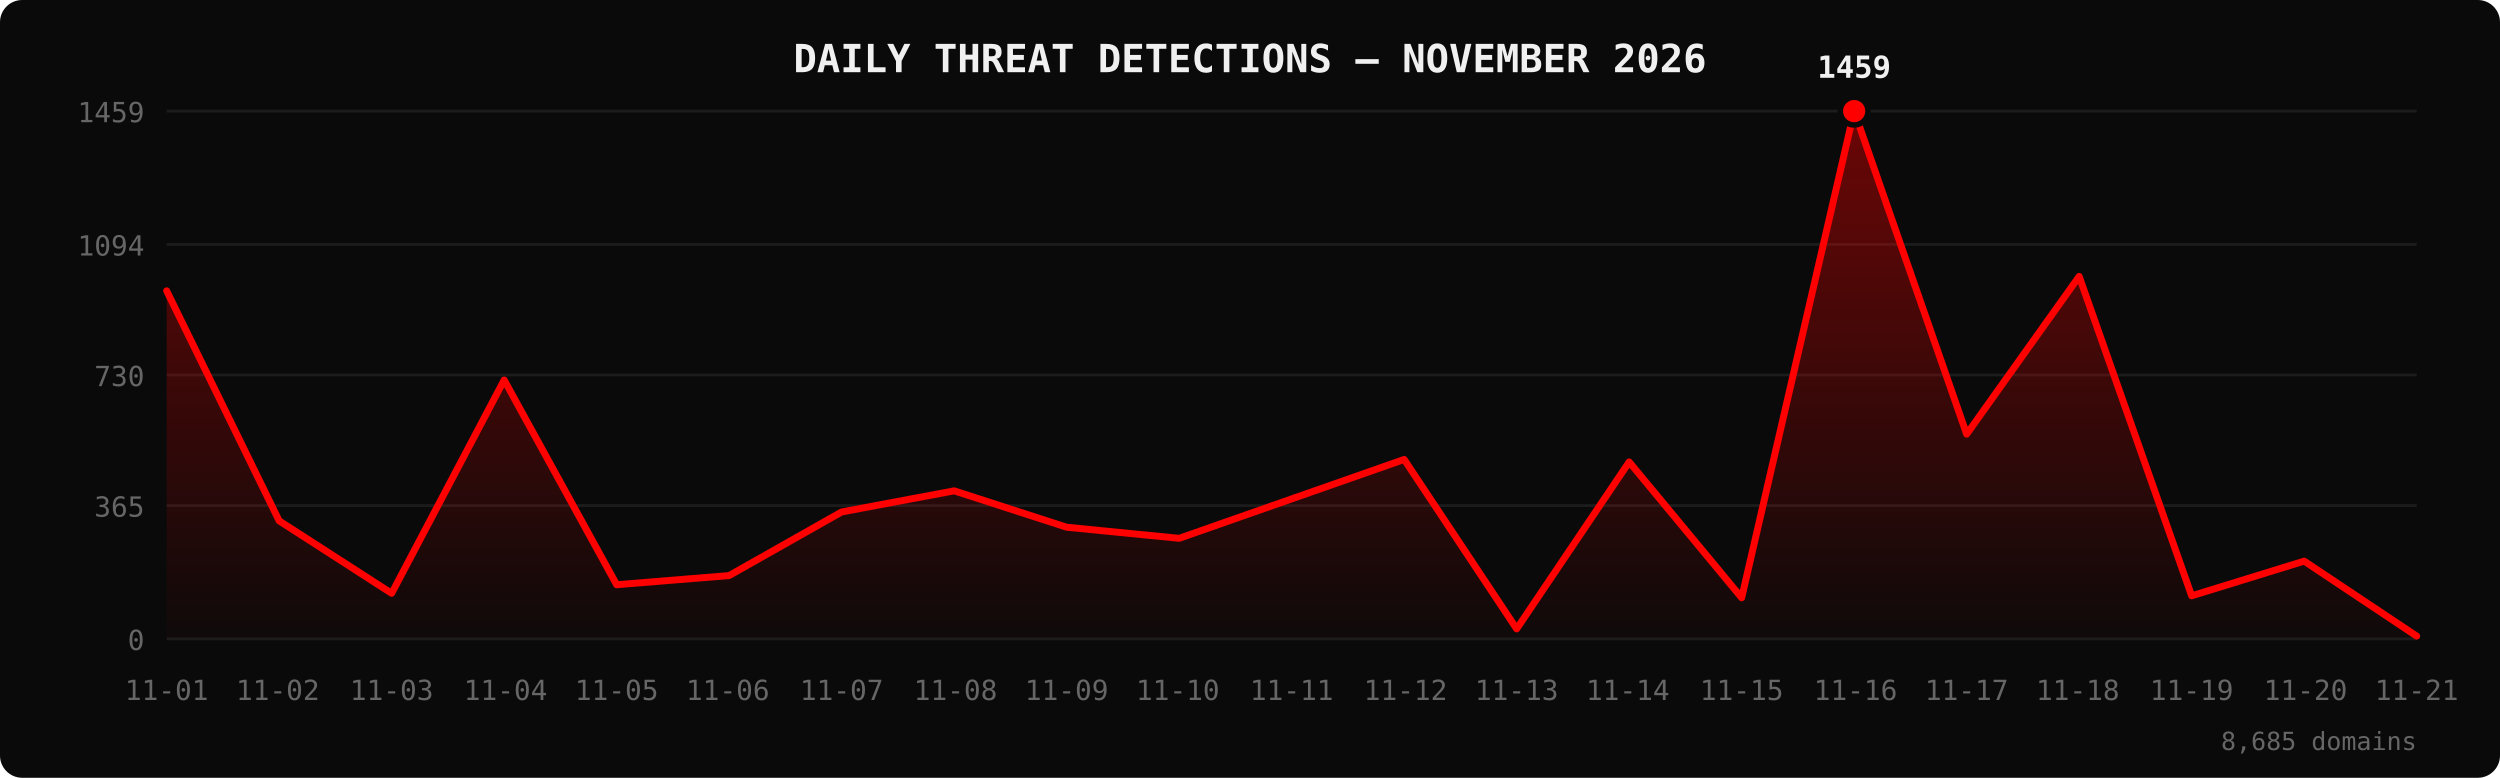
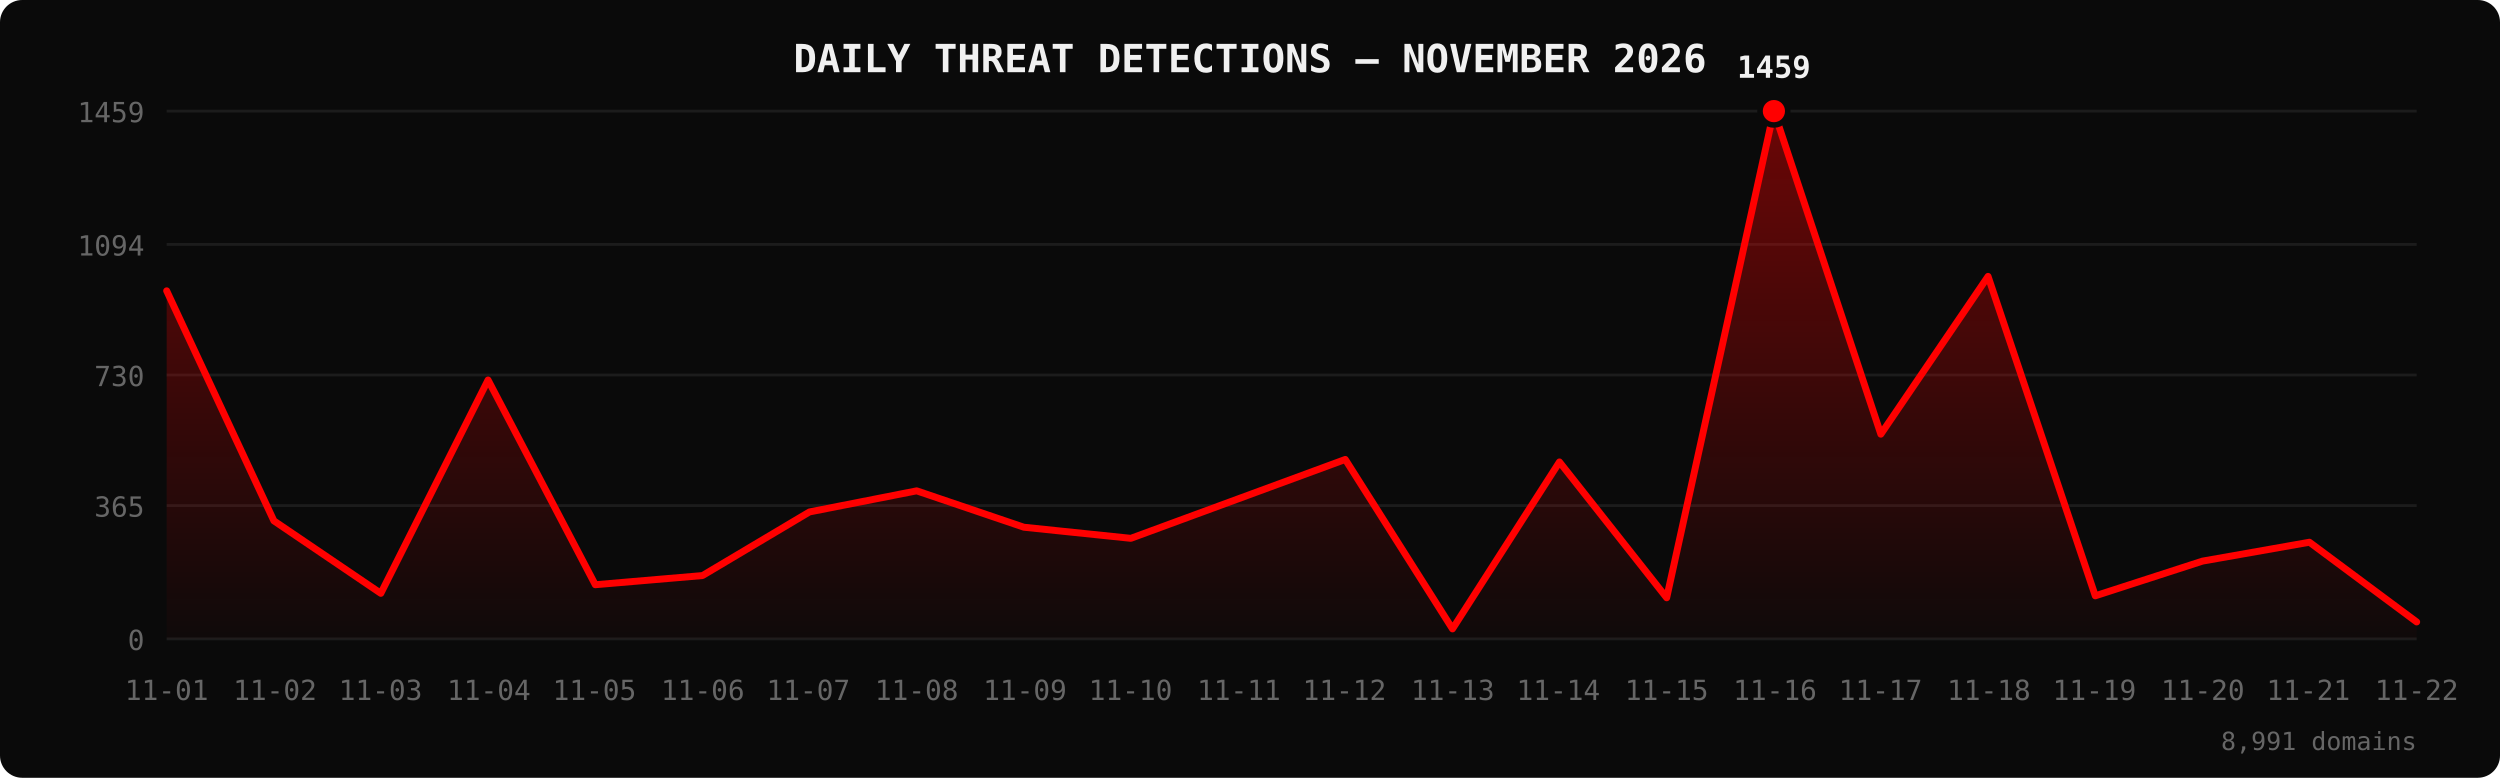
<svg xmlns="http://www.w3.org/2000/svg" width="900" height="280" viewBox="0 0 900 280">
  <rect width="900" height="280" rx="8" fill="#0A0A0A" />
  <text x="450" y="26" fill="#F0F0F0" font-size="14" text-anchor="middle" font-family="monospace" font-weight="bold">DAILY THREAT DETECTIONS — NOVEMBER 2026</text>
  <line x1="60" y1="230" x2="870" y2="230" stroke="#1C1C1C" stroke-width="1" />
  <text x="52" y="234" fill="#666" font-size="10" text-anchor="end" font-family="monospace">0</text>
  <line x1="60" y1="182" x2="870" y2="182" stroke="#1C1C1C" stroke-width="1" />
  <text x="52" y="186" fill="#666" font-size="10" text-anchor="end" font-family="monospace">365</text>
  <line x1="60" y1="135" x2="870" y2="135" stroke="#1C1C1C" stroke-width="1" />
  <text x="52" y="139" fill="#666" font-size="10" text-anchor="end" font-family="monospace">730</text>
  <line x1="60" y1="88" x2="870" y2="88" stroke="#1C1C1C" stroke-width="1" />
  <text x="52" y="92" fill="#666" font-size="10" text-anchor="end" font-family="monospace">1094</text>
  <line x1="60" y1="40" x2="870" y2="40" stroke="#1C1C1C" stroke-width="1" />
  <text x="52" y="44" fill="#666" font-size="10" text-anchor="end" font-family="monospace">1459</text>
  <defs>
    <linearGradient id="areaGrad" x1="0" y1="0" x2="0" y2="1">
      <stop offset="0%" stop-color="#FF0000" stop-opacity="0.4" />
      <stop offset="100%" stop-color="#FF0000" stop-opacity="0.02" />
    </linearGradient>
  </defs>
-   <path d="M60.0,230 L60.0,104.7 L100.5,187.5 L141.0,213.6 L181.5,136.8 L222.0,210.5 L262.5,207.2 L303.0,184.3 L343.5,176.7 L384.0,189.8 L424.5,193.8 L465.0,179.6 L505.5,165.4 L546.0,226.4 L586.5,166.3 L627.0,215.2 L667.5,40.0 L708.0,156.3 L748.5,99.5 L789.0,214.5 L829.5,202.0 L870.0,229.0 L870.0,230 Z" fill="url(#areaGrad)" />
-   <polyline points="60.0,104.7 100.5,187.5 141.0,213.6 181.5,136.8 222.0,210.5 262.5,207.2 303.0,184.3 343.5,176.7 384.0,189.8 424.5,193.8 465.0,179.6 505.5,165.4 546.0,226.4 586.5,166.3 627.0,215.2 667.5,40.0 708.0,156.3 748.5,99.5 789.0,214.5 829.5,202.0 870.0,229.0" fill="none" stroke="#FF0000" stroke-width="2.5" stroke-linejoin="round" stroke-linecap="round" />
-   <circle cx="667.5" cy="40.0" r="5" fill="#FF0000" stroke="#0A0A0A" stroke-width="2" />
-   <text x="667.5" y="28.0" fill="#F0F0F0" font-size="11" text-anchor="middle" font-family="monospace" font-weight="bold">1459</text>
+   <path d="M60.0,230 L60.0,104.7 L98.6,187.5 L137.1,213.6 L175.7,136.8 L214.3,210.5 L252.9,207.2 L291.4,184.3 L330.0,176.7 L368.6,189.8 L407.1,193.8 L445.7,179.6 L484.3,165.4 L522.9,226.4 L561.4,166.3 L600.0,215.2 L638.6,40.0 L677.1,156.3 L715.7,99.5 L754.3,214.5 L792.9,202.0 L831.4,195.2 L870.0,223.9 L870.0,230 Z" fill="url(#areaGrad)" />
+   <polyline points="60.0,104.7 98.6,187.5 137.1,213.6 175.7,136.8 214.3,210.5 252.9,207.2 291.4,184.3 330.0,176.7 368.6,189.8 407.1,193.8 445.7,179.6 484.3,165.4 522.9,226.4 561.4,166.3 600.0,215.2 638.6,40.0 677.1,156.3 715.7,99.5 754.3,214.5 792.9,202.0 831.4,195.2 870.0,223.9" fill="none" stroke="#FF0000" stroke-width="2.5" stroke-linejoin="round" stroke-linecap="round" />
+   <circle cx="638.6" cy="40.0" r="5" fill="#FF0000" stroke="#0A0A0A" stroke-width="2" />
+   <text x="638.6" y="28.0" fill="#F0F0F0" font-size="11" text-anchor="middle" font-family="monospace" font-weight="bold">1459</text>
  <text x="60" y="252" fill="#666" font-size="10" text-anchor="middle" font-family="monospace">11-01</text>
-   <text x="100" y="252" fill="#666" font-size="10" text-anchor="middle" font-family="monospace">11-02</text>
-   <text x="141" y="252" fill="#666" font-size="10" text-anchor="middle" font-family="monospace">11-03</text>
-   <text x="182" y="252" fill="#666" font-size="10" text-anchor="middle" font-family="monospace">11-04</text>
-   <text x="222" y="252" fill="#666" font-size="10" text-anchor="middle" font-family="monospace">11-05</text>
-   <text x="262" y="252" fill="#666" font-size="10" text-anchor="middle" font-family="monospace">11-06</text>
-   <text x="303" y="252" fill="#666" font-size="10" text-anchor="middle" font-family="monospace">11-07</text>
-   <text x="344" y="252" fill="#666" font-size="10" text-anchor="middle" font-family="monospace">11-08</text>
-   <text x="384" y="252" fill="#666" font-size="10" text-anchor="middle" font-family="monospace">11-09</text>
-   <text x="424" y="252" fill="#666" font-size="10" text-anchor="middle" font-family="monospace">11-10</text>
-   <text x="465" y="252" fill="#666" font-size="10" text-anchor="middle" font-family="monospace">11-11</text>
-   <text x="506" y="252" fill="#666" font-size="10" text-anchor="middle" font-family="monospace">11-12</text>
-   <text x="546" y="252" fill="#666" font-size="10" text-anchor="middle" font-family="monospace">11-13</text>
-   <text x="586" y="252" fill="#666" font-size="10" text-anchor="middle" font-family="monospace">11-14</text>
-   <text x="627" y="252" fill="#666" font-size="10" text-anchor="middle" font-family="monospace">11-15</text>
-   <text x="668" y="252" fill="#666" font-size="10" text-anchor="middle" font-family="monospace">11-16</text>
-   <text x="708" y="252" fill="#666" font-size="10" text-anchor="middle" font-family="monospace">11-17</text>
-   <text x="748" y="252" fill="#666" font-size="10" text-anchor="middle" font-family="monospace">11-18</text>
-   <text x="789" y="252" fill="#666" font-size="10" text-anchor="middle" font-family="monospace">11-19</text>
-   <text x="830" y="252" fill="#666" font-size="10" text-anchor="middle" font-family="monospace">11-20</text>
-   <text x="870" y="252" fill="#666" font-size="10" text-anchor="middle" font-family="monospace">11-21</text>
-   <text x="870" y="270" fill="#666" font-size="9" text-anchor="end" font-family="monospace">8,685 domains</text>
+   <text x="99" y="252" fill="#666" font-size="10" text-anchor="middle" font-family="monospace">11-02</text>
+   <text x="137" y="252" fill="#666" font-size="10" text-anchor="middle" font-family="monospace">11-03</text>
+   <text x="176" y="252" fill="#666" font-size="10" text-anchor="middle" font-family="monospace">11-04</text>
+   <text x="214" y="252" fill="#666" font-size="10" text-anchor="middle" font-family="monospace">11-05</text>
+   <text x="253" y="252" fill="#666" font-size="10" text-anchor="middle" font-family="monospace">11-06</text>
+   <text x="291" y="252" fill="#666" font-size="10" text-anchor="middle" font-family="monospace">11-07</text>
+   <text x="330" y="252" fill="#666" font-size="10" text-anchor="middle" font-family="monospace">11-08</text>
+   <text x="369" y="252" fill="#666" font-size="10" text-anchor="middle" font-family="monospace">11-09</text>
+   <text x="407" y="252" fill="#666" font-size="10" text-anchor="middle" font-family="monospace">11-10</text>
+   <text x="446" y="252" fill="#666" font-size="10" text-anchor="middle" font-family="monospace">11-11</text>
+   <text x="484" y="252" fill="#666" font-size="10" text-anchor="middle" font-family="monospace">11-12</text>
+   <text x="523" y="252" fill="#666" font-size="10" text-anchor="middle" font-family="monospace">11-13</text>
+   <text x="561" y="252" fill="#666" font-size="10" text-anchor="middle" font-family="monospace">11-14</text>
+   <text x="600" y="252" fill="#666" font-size="10" text-anchor="middle" font-family="monospace">11-15</text>
+   <text x="639" y="252" fill="#666" font-size="10" text-anchor="middle" font-family="monospace">11-16</text>
+   <text x="677" y="252" fill="#666" font-size="10" text-anchor="middle" font-family="monospace">11-17</text>
+   <text x="716" y="252" fill="#666" font-size="10" text-anchor="middle" font-family="monospace">11-18</text>
+   <text x="754" y="252" fill="#666" font-size="10" text-anchor="middle" font-family="monospace">11-19</text>
+   <text x="793" y="252" fill="#666" font-size="10" text-anchor="middle" font-family="monospace">11-20</text>
+   <text x="831" y="252" fill="#666" font-size="10" text-anchor="middle" font-family="monospace">11-21</text>
+   <text x="870" y="252" fill="#666" font-size="10" text-anchor="middle" font-family="monospace">11-22</text>
+   <text x="870" y="270" fill="#666" font-size="9" text-anchor="end" font-family="monospace">8,991 domains</text>
</svg>
